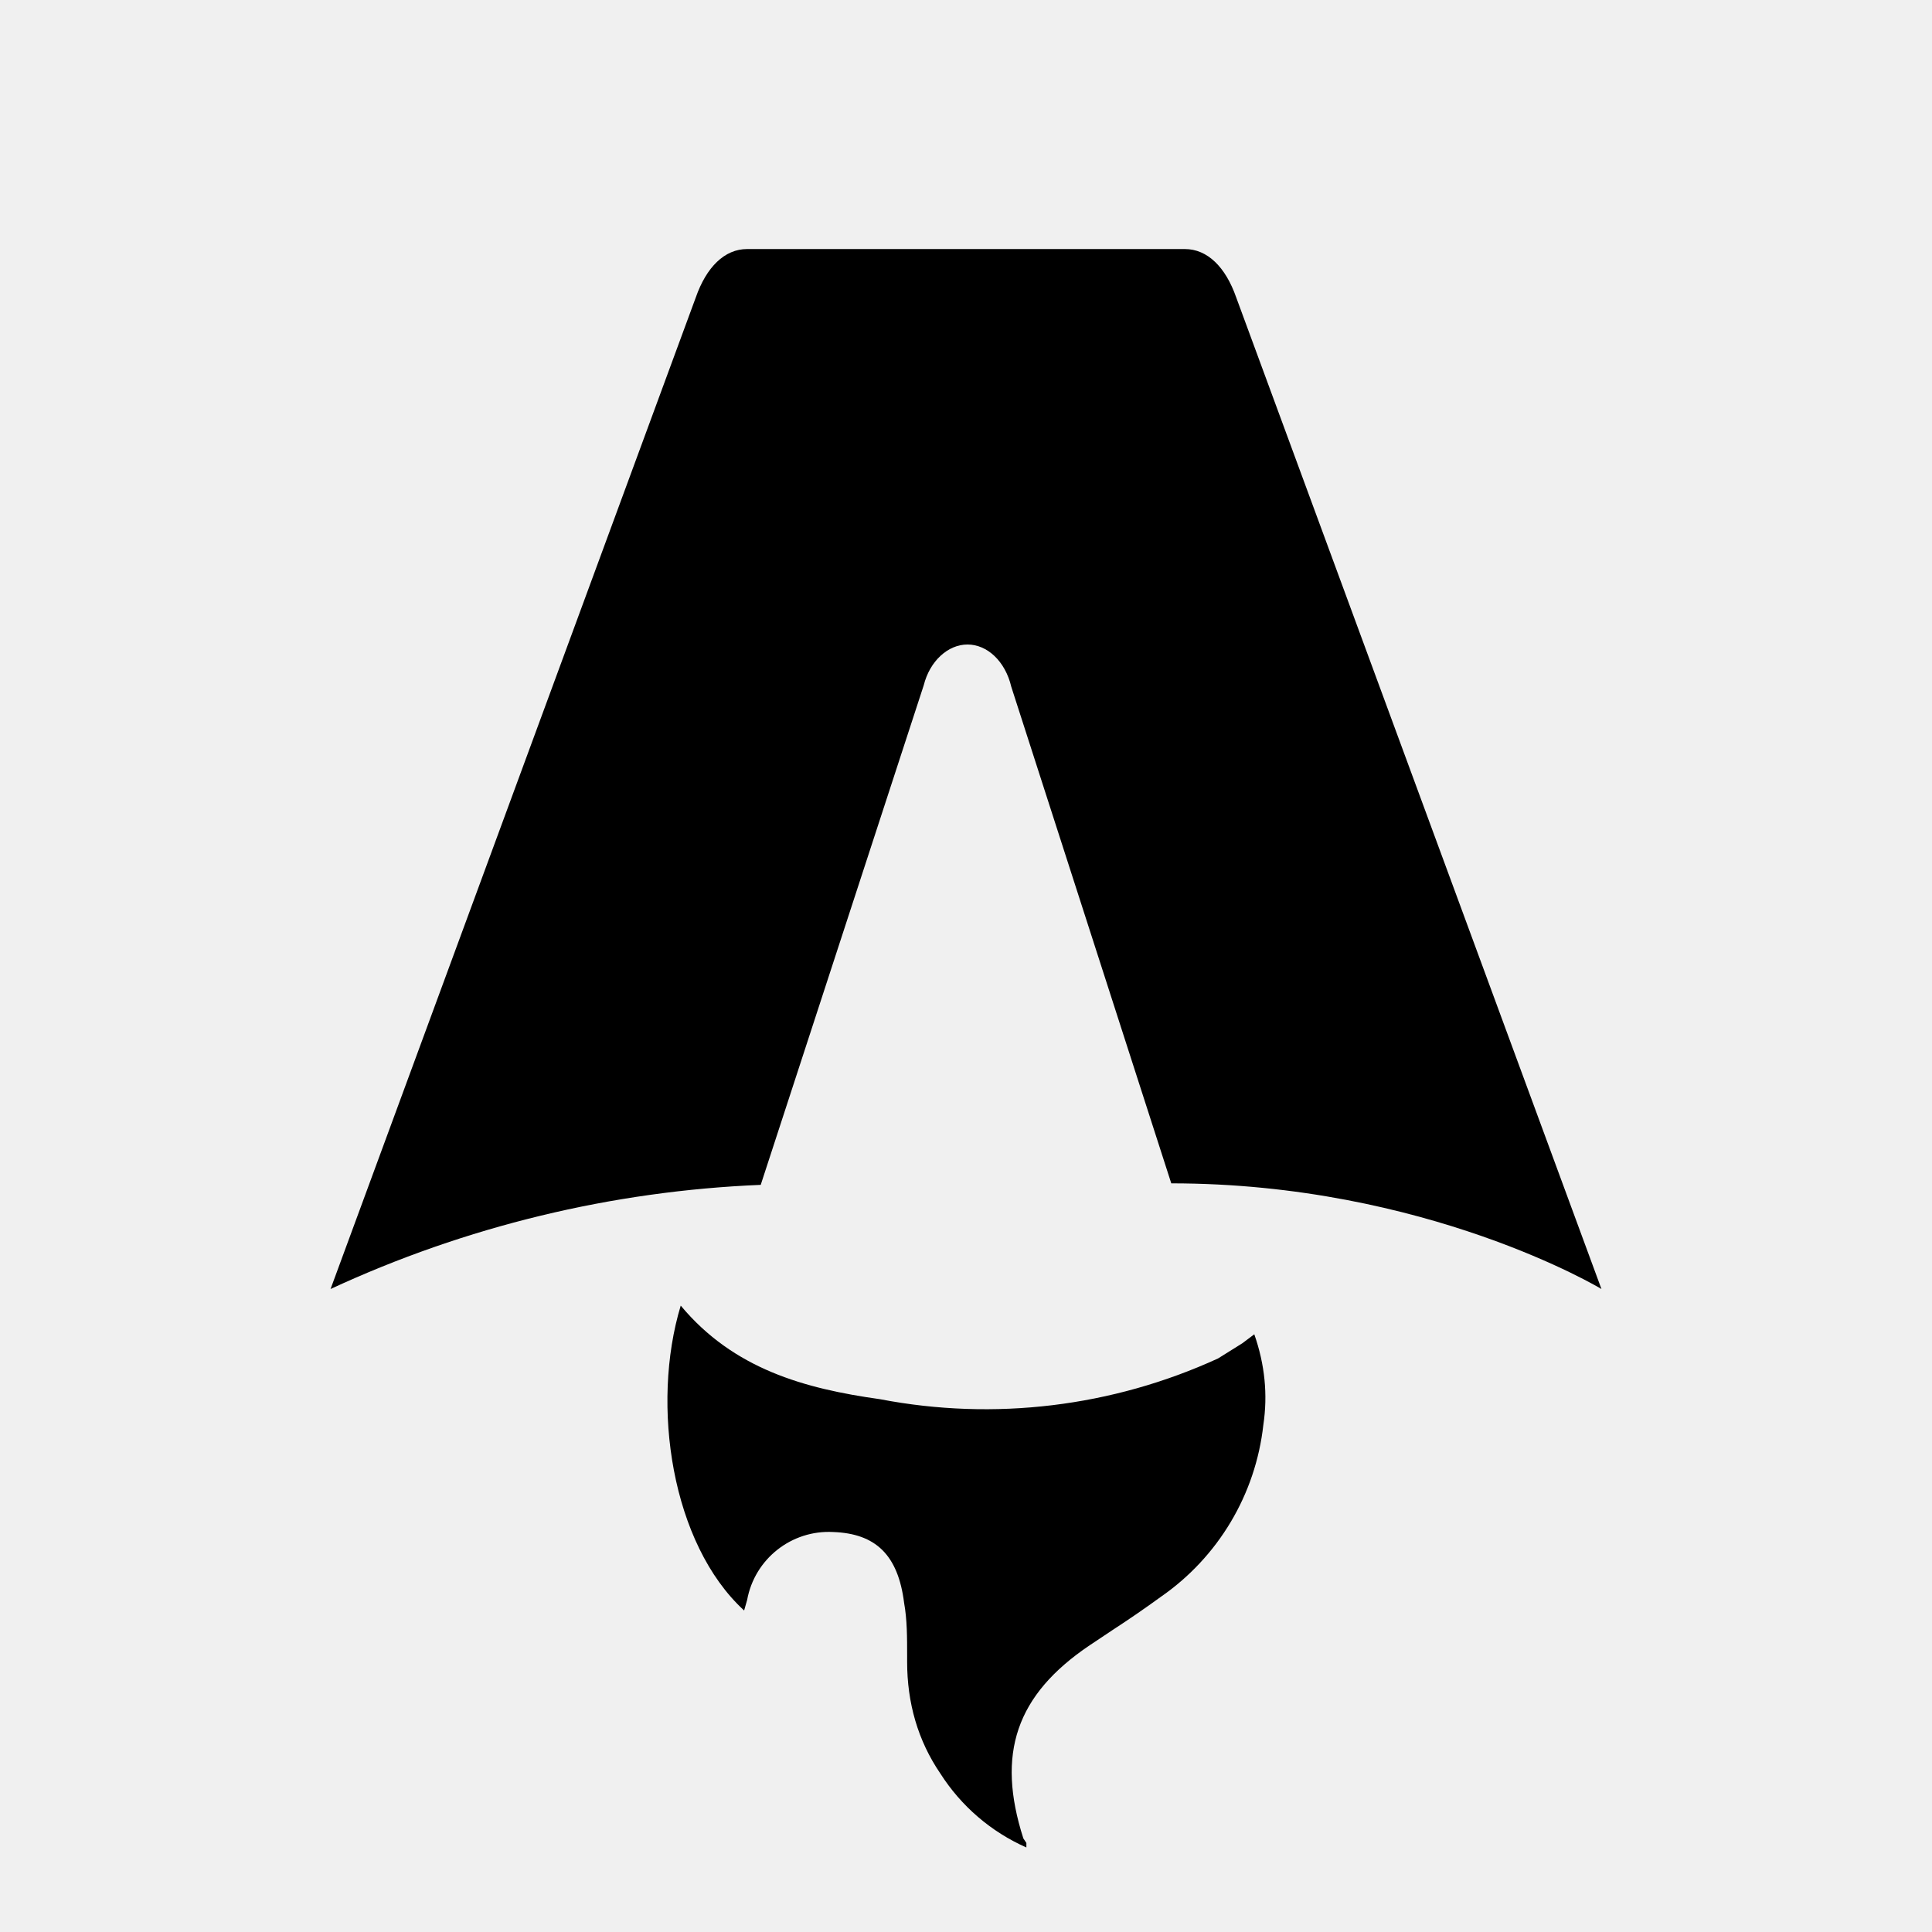
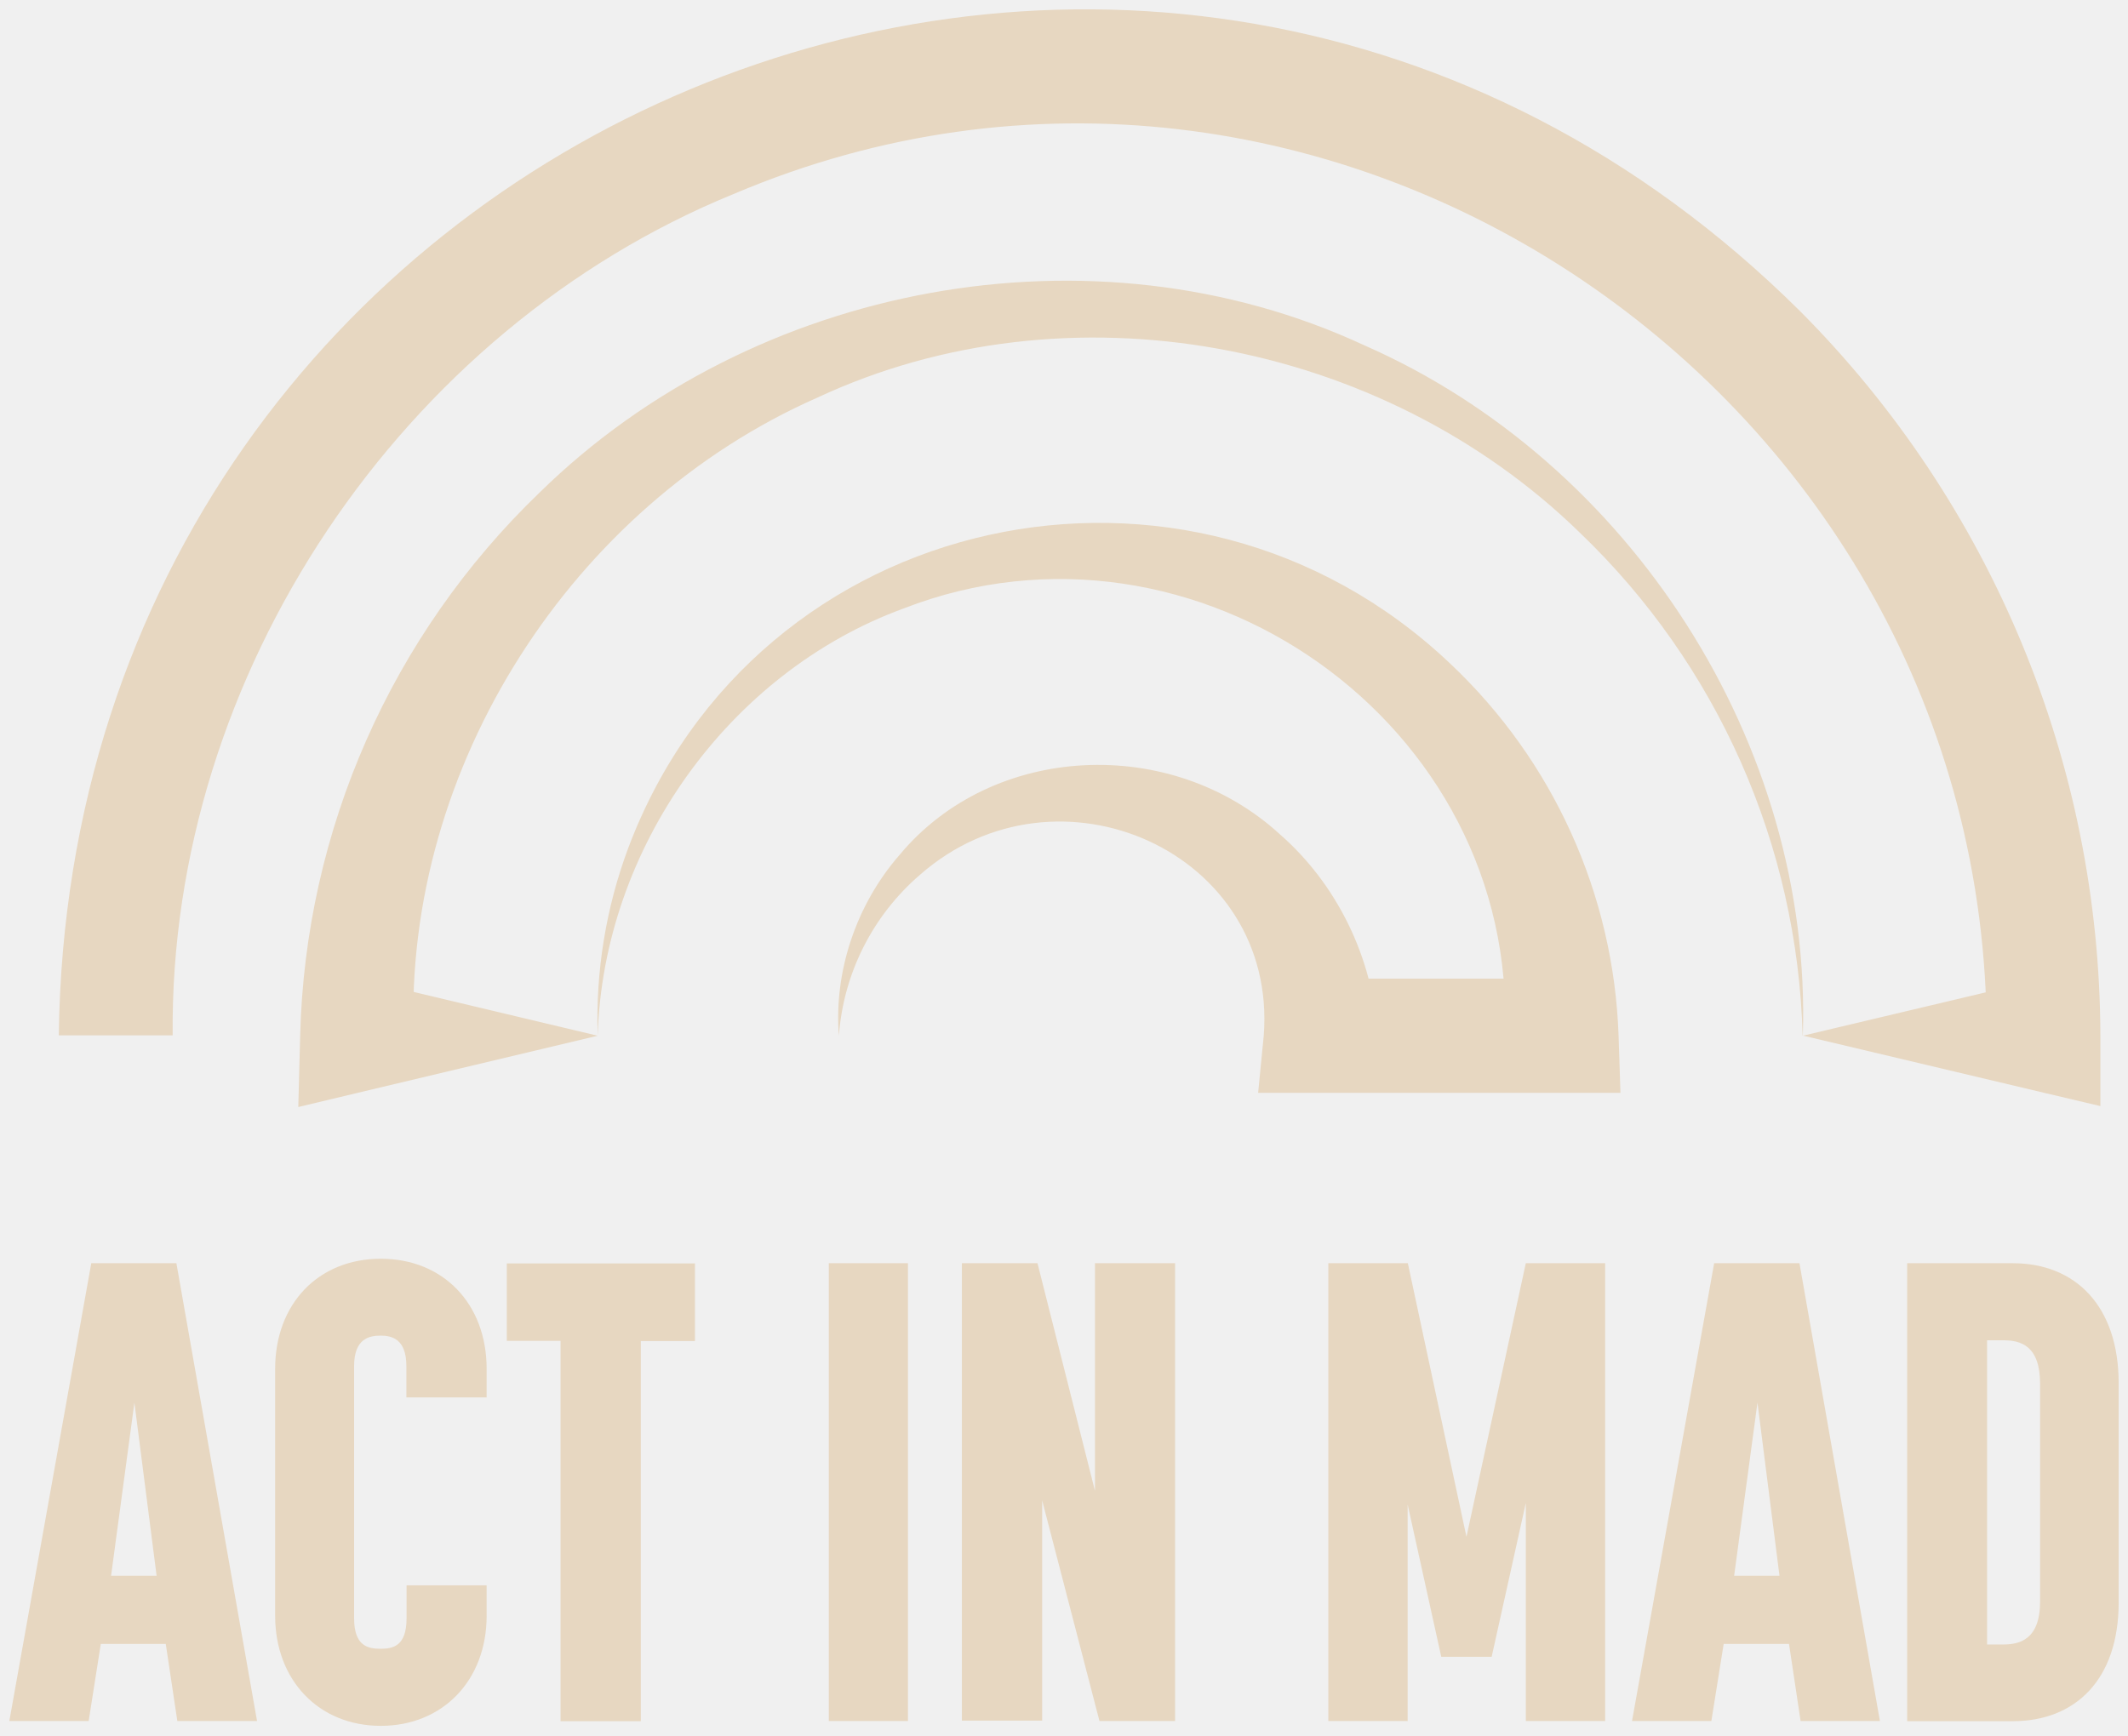
- <svg xmlns="http://www.w3.org/2000/svg" fill="none" viewBox="0 0 128 128">
-   <path d="M50.4 78.5a75.1 75.1 0 0 0-28.5 6.9l24.2-65.7c.7-2 1.9-3.2 3.4-3.2h29c1.5 0 2.7 1.2 3.4 3.2l24.2 65.7s-11.6-7-28.5-7L67 45.5c-.4-1.7-1.6-2.8-2.9-2.8-1.3 0-2.5 1.1-2.9 2.7L50.4 78.5Zm-1.1 28.2Zm-4.2-20.2c-2 6.6-.6 15.8 4.2 20.2a17.5 17.5 0 0 1 .2-.7 5.5 5.5 0 0 1 5.7-4.5c2.8.1 4.3 1.5 4.7 4.7.2 1.1.2 2.3.2 3.5v.4c0 2.7.7 5.2 2.2 7.4a13 13 0 0 0 5.7 4.9v-.3l-.2-.3c-1.8-5.6-.5-9.5 4.4-12.8l1.5-1a73 73 0 0 0 3.2-2.2 16 16 0 0 0 6.8-11.4c.3-2 .1-4-.6-6l-.8.6-1.6 1a37 37 0 0 1-22.4 2.7c-5-.7-9.7-2-13.2-6.2Z" />
-   <style>
-         path { fill: #000; }
-         @media (prefers-color-scheme: dark) {
-             path { fill: #FFF; }
-         }
-     </style>
+ <svg xmlns="http://www.w3.org/2000/svg" width="114" height="93" fill="none">
+   <path d="M4.89 67.69h4.56l4.32 24.53H9.5l-.62-4.13H5.4l-.65 4.13H.5l4.39-24.53Zm3.5 16.75L7.2 75.16l-1.25 9.28h2.42ZM14.74 86.59V73.35c0-3.48 2.31-5.9 5.66-5.9s5.67 2.42 5.67 5.9v1.53h-4.3V73.2c0-1.46-.79-1.63-1.38-1.63-.62 0-1.42.17-1.42 1.63v13.52c0 1.5.76 1.63 1.42 1.63.66 0 1.39-.14 1.39-1.63v-1.77h4.29v1.63c0 3.47-2.36 5.9-5.67 5.9s-5.66-2.43-5.66-5.9ZM30.05 71.85h-2.9V67.7h10.08v4.16h-2.9v20.37h-4.3V71.85h.02ZM44.39 67.69h4.25v24.53H44.4V67.69ZM51.54 67.69h4.04l3.08 12.2v-12.2h4.29v24.53H58.9L55.83 80.4v11.8h-4.3V67.7ZM71.17 67.69h4.25l3.14 14.66 3.18-14.66h4.25v24.53h-4.25V80.54l-1.83 8.24h-2.7l-1.8-8.16v11.6h-4.25V67.69ZM91.84 67.69h4.56l4.31 24.53h-4.25l-.62-4.13h-3.5l-.66 4.13h-4.25l4.4-24.53Zm3.49 16.75-1.18-9.28-1.25 9.28h2.42ZM102.17 67.69h5.66c3.35 0 5.67 2.29 5.67 6.43v11.75c0 4.13-2.32 6.36-5.67 6.36h-5.66V67.69Zm5.15 20.43c.86 0 1.97-.25 1.97-2.3V74.15c0-2.05-1.04-2.33-1.97-2.33h-.87v16.3h.87ZM3.15 55.48c.6-48.9 58.5-73.35 93.28-38.81a55.18 55.18 0 0 1 16.09 38.8v3.8l-3.05-.72-12.9-3.06a38.77 38.77 0 0 0-11.94-26.95C74 18.17 57.2 15.04 43.78 21.31 30.65 27.1 21.65 41.08 22.16 55.5l-3.04-3.07 12.9 3.07a26.2 26.2 0 0 1 1.64-10.07c6.86-18.22 29.98-23.19 44.02-9.88a28.76 28.76 0 0 1 9.03 19.95l.1 3.06H67.4l.3-3.06c.76-9.85-11.05-15.1-18.42-8.62a12.6 12.6 0 0 0-4.34 8.62c-.27-3.4.9-7 3.26-9.7 4.98-5.98 14.54-6.44 20.37-1.09 3 2.62 5 6.57 5.23 10.8l-3.05-3.07h12.91l-3.05 3.06c.77-16.7-16.6-28.96-32.19-22.9-9.37 3.42-16.11 12.84-16.4 22.9l-12.9 3.07-3.14.75.1-3.82a41.82 41.82 0 0 1 12.82-29.1c11.45-11.24 29.64-14.66 44.18-7.9 14.25 6.25 24.01 21.38 23.5 37l12.9-3.06-3.05 3.06c.03-34.42-35.48-58.56-67.14-45.1C21.53 17.66 9.06 36.14 9.25 55.48h-6.1Z" fill="#E7D7C1" />
</svg>
